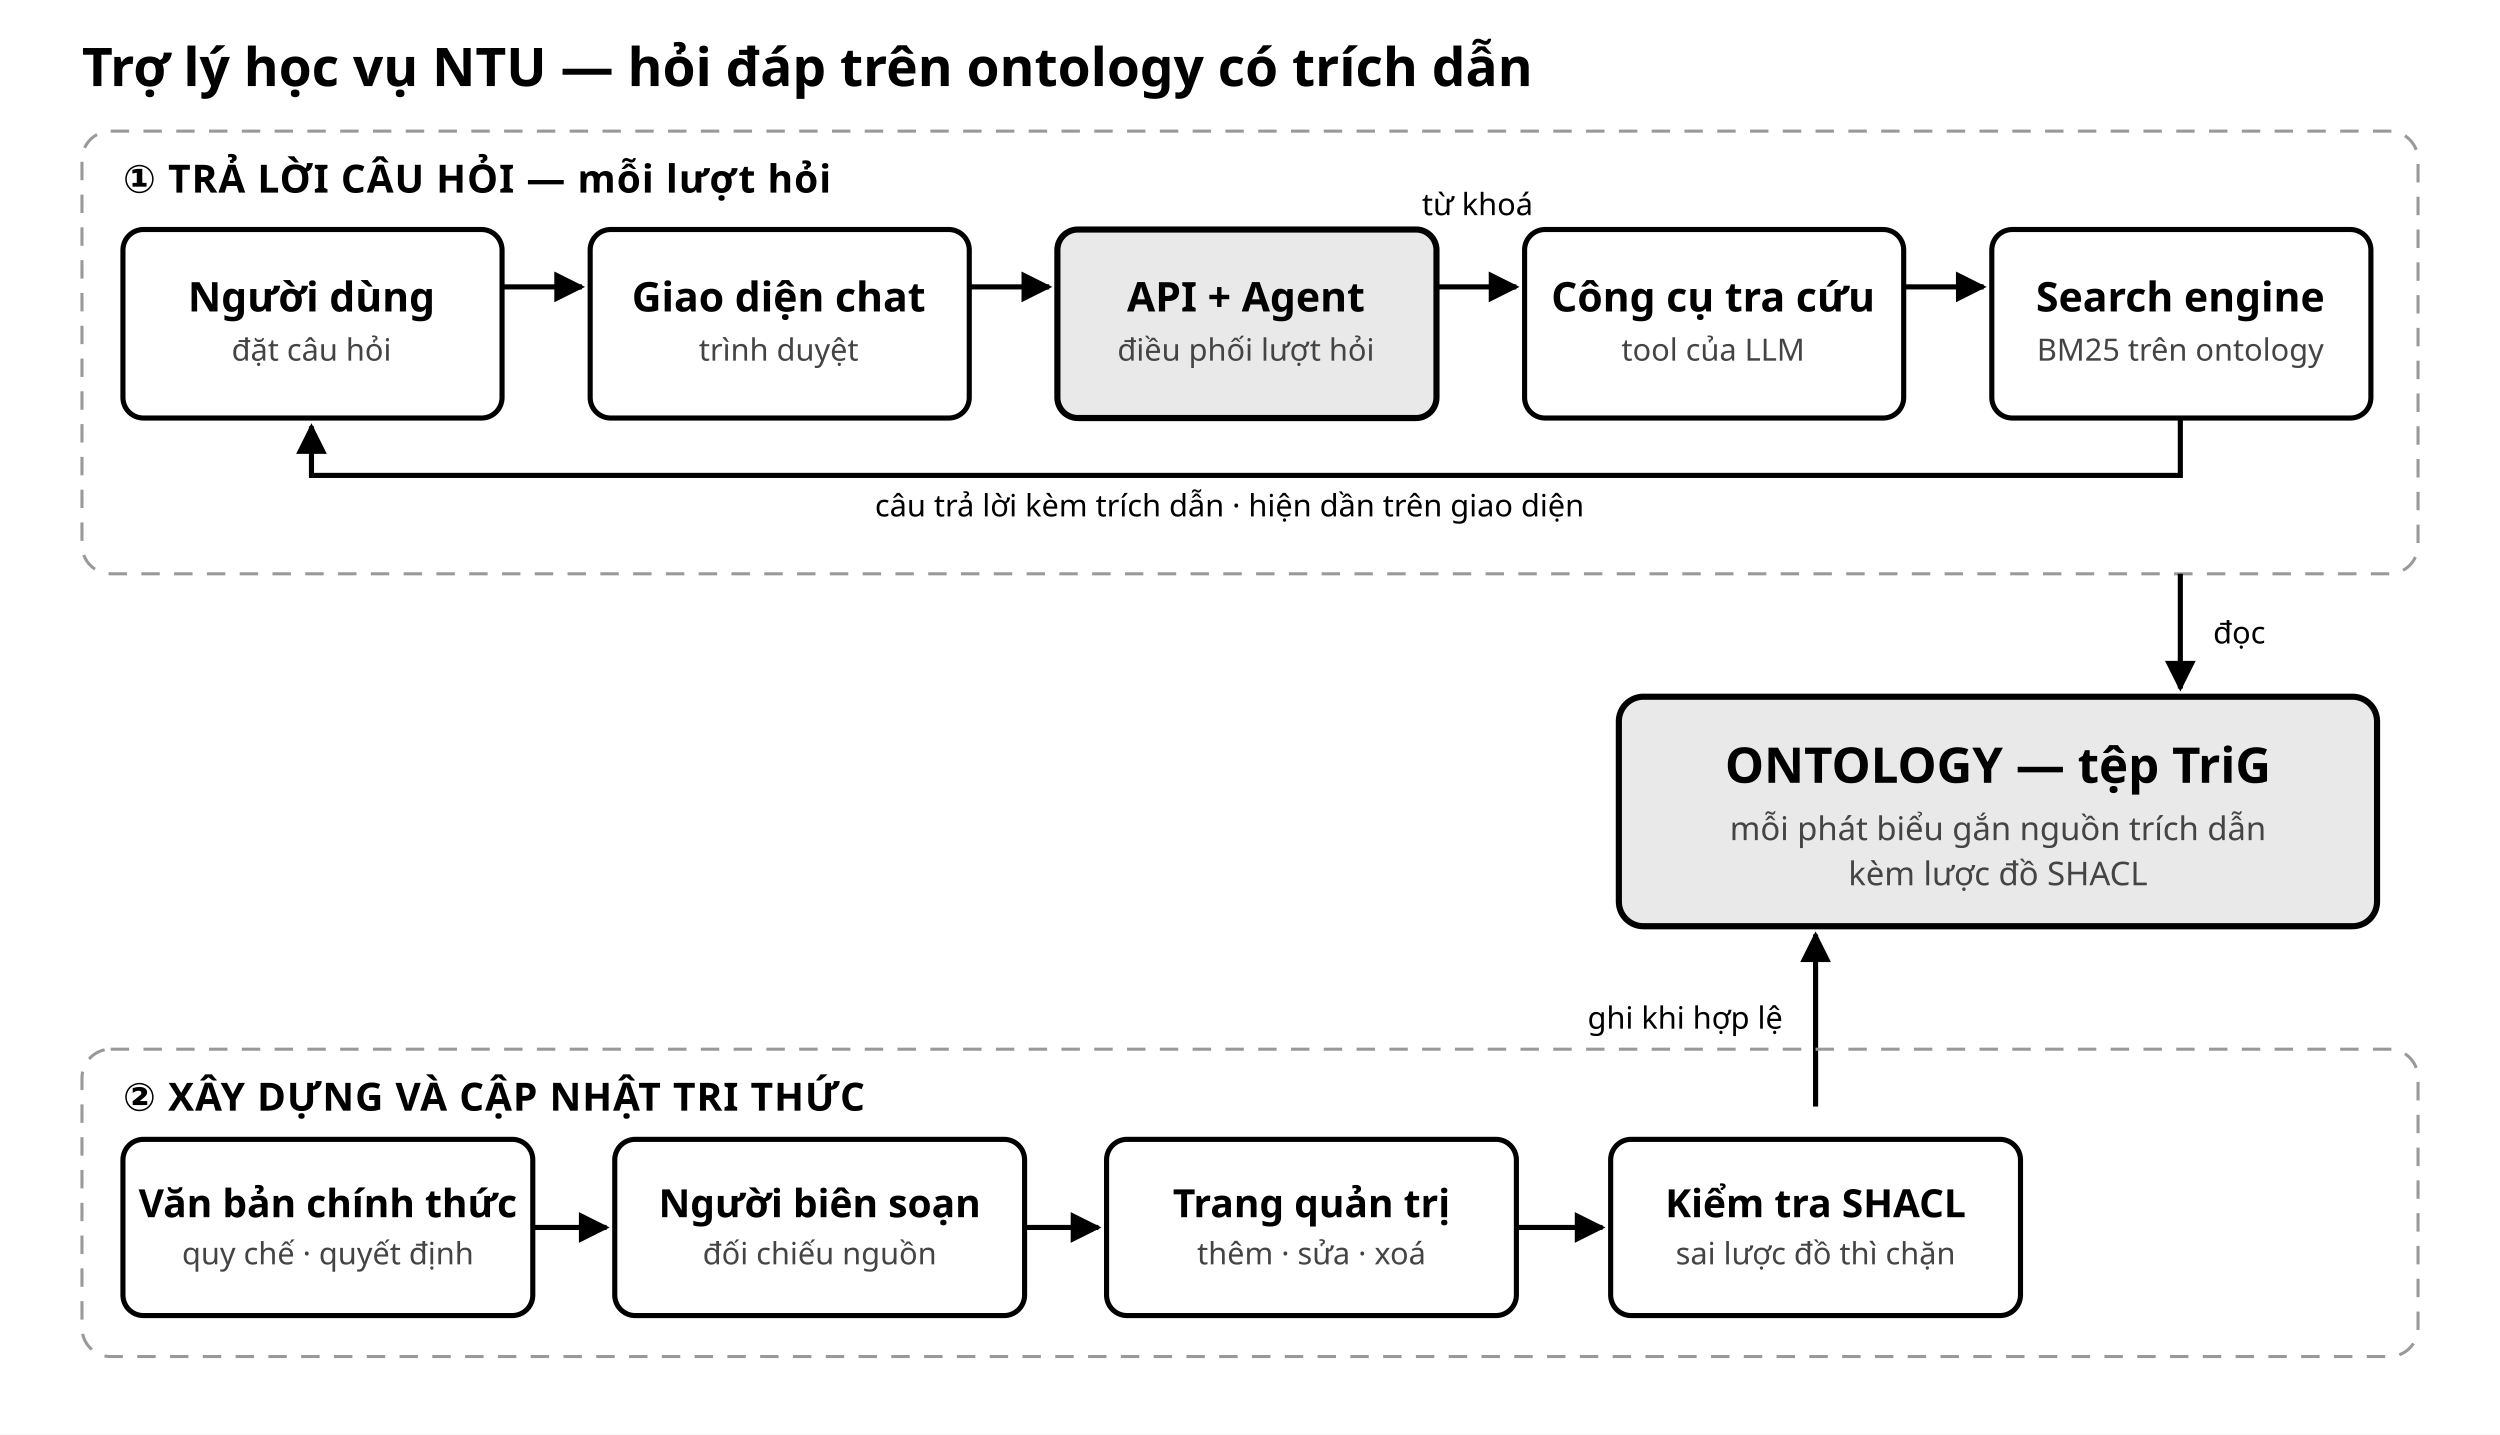
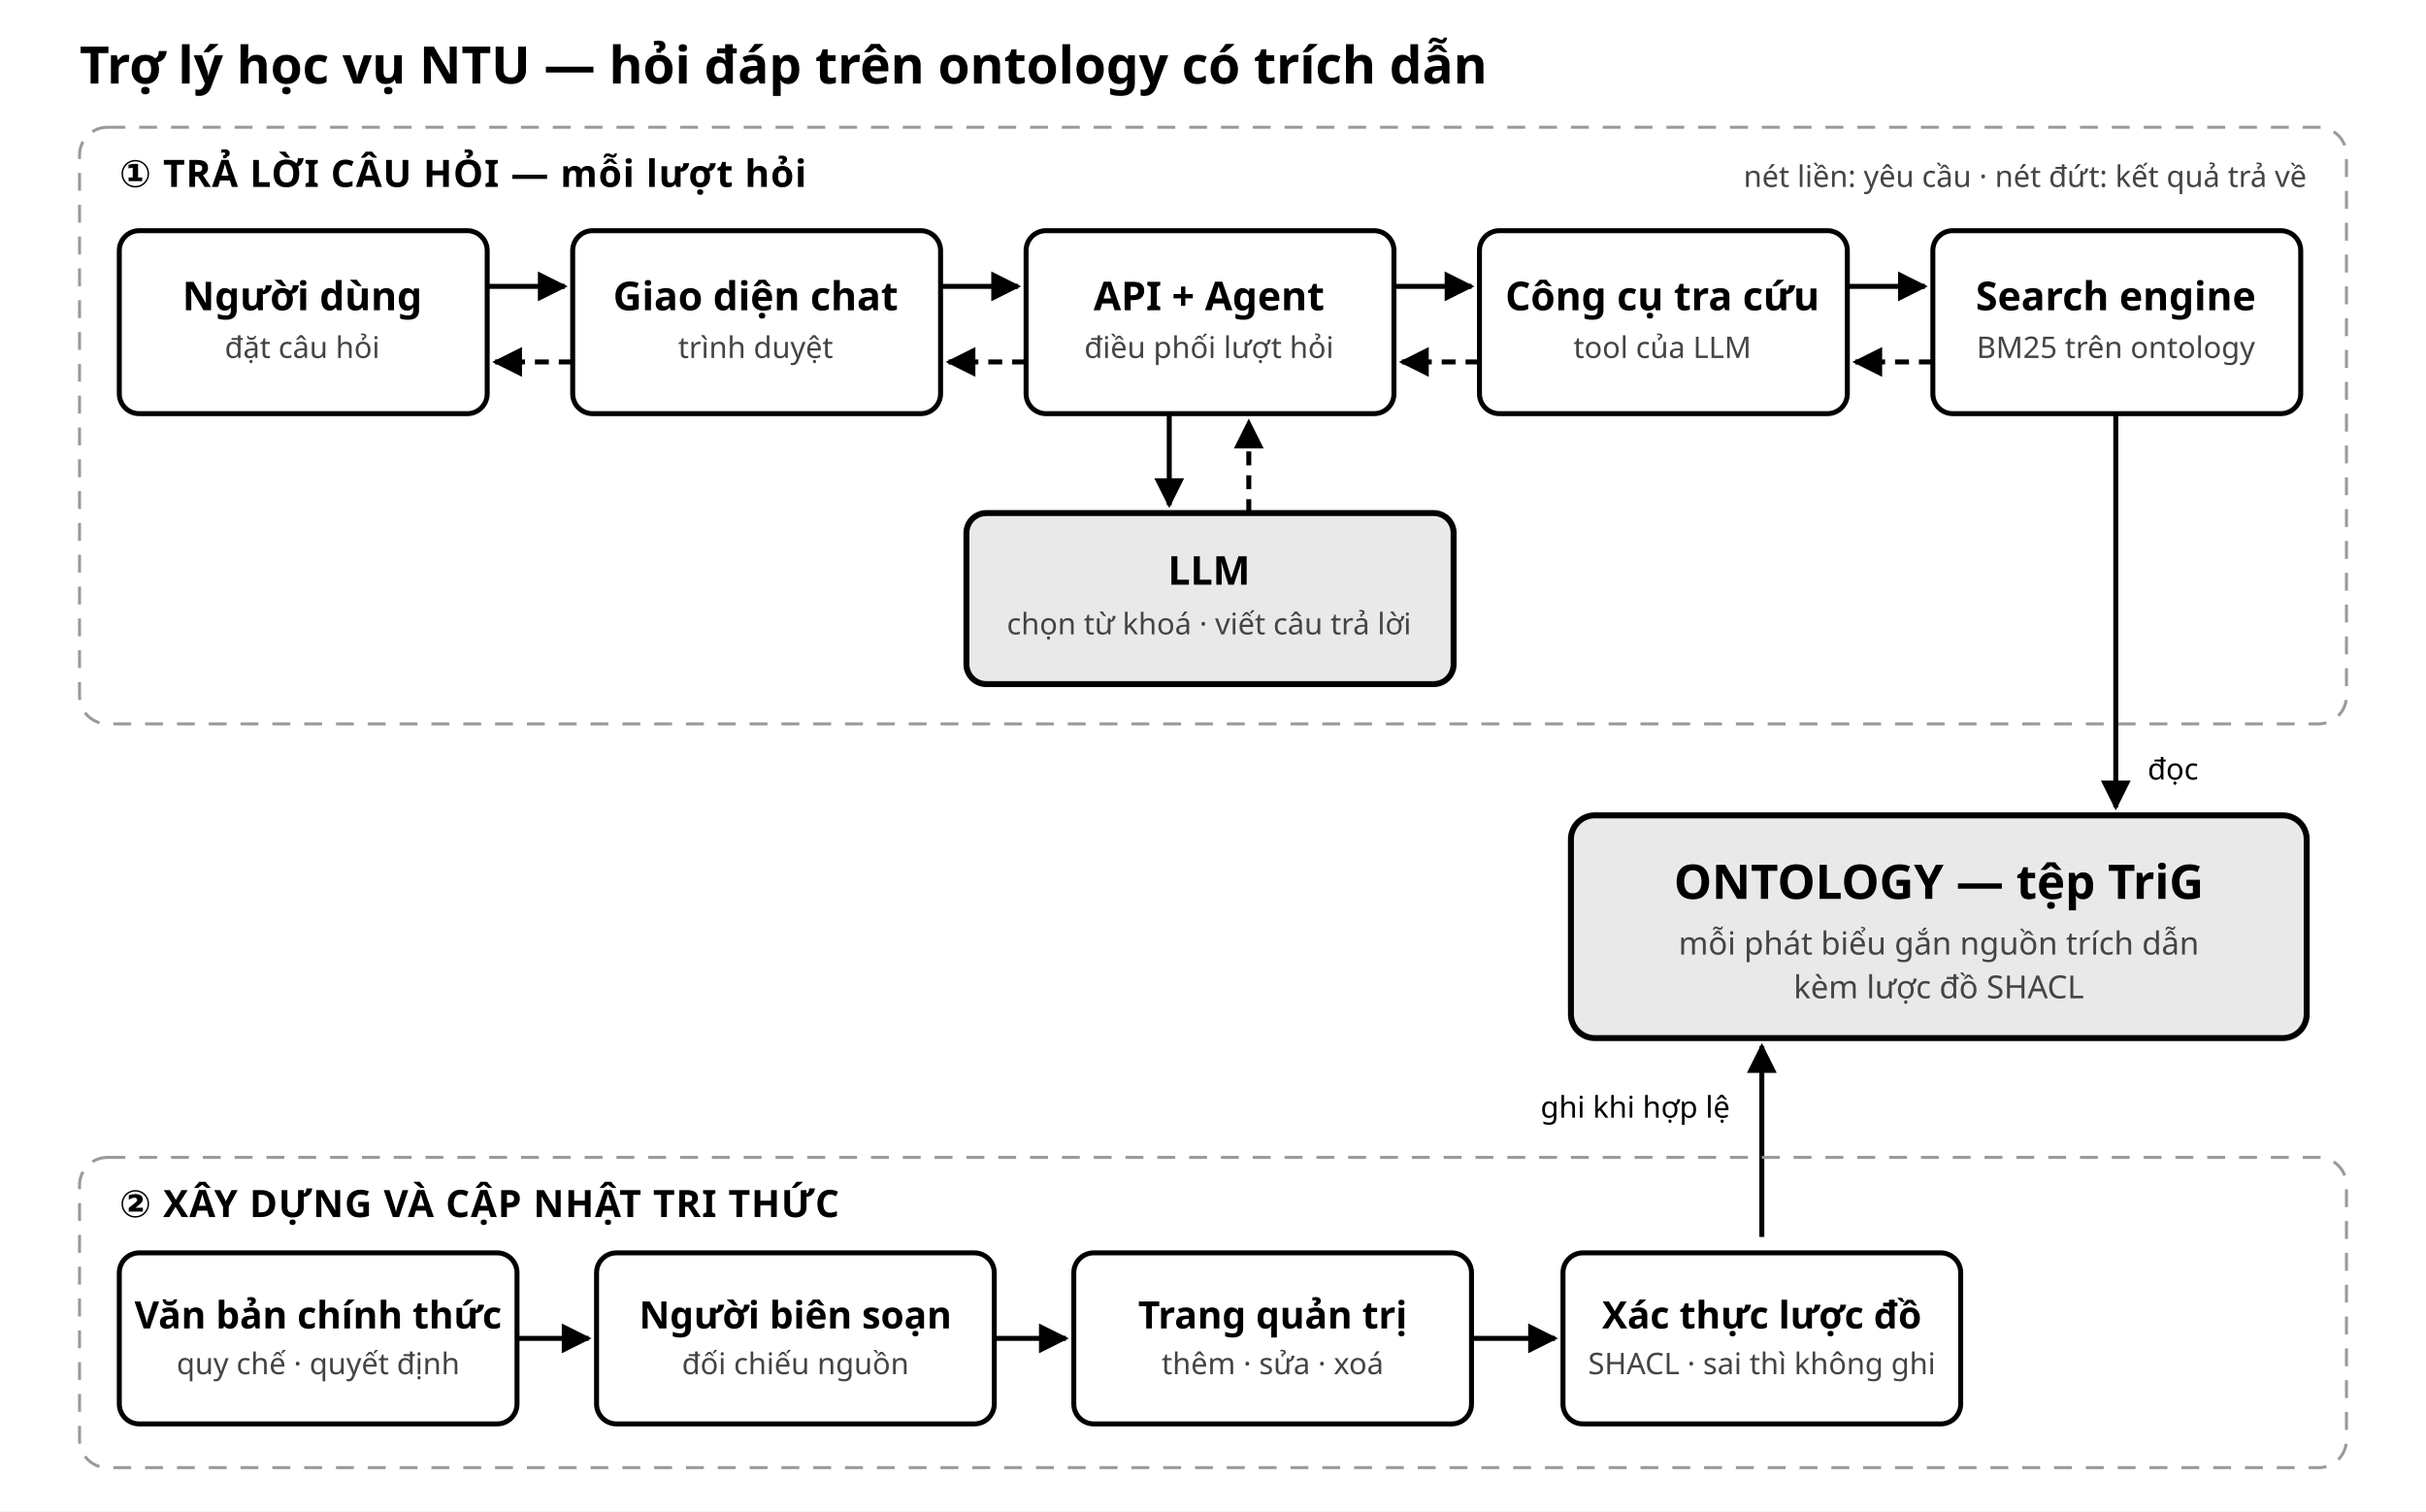
- <svg xmlns="http://www.w3.org/2000/svg" width="1220" height="700" viewBox="0 0 1220 700" font-family="Noto Sans, DejaVu Sans, sans-serif">
+ <svg xmlns="http://www.w3.org/2000/svg" width="1220" height="760" viewBox="0 0 1220 760" font-family="Noto Sans, DejaVu Sans, sans-serif">
  <defs>
    <marker id="mui" viewBox="0 0 10 10" refX="9" refY="5" markerWidth="6" markerHeight="6" orient="auto-start-reverse">
      <path d="M0 0 L10 5 L0 10 z" fill="#000000" />
    </marker>
    <style>
      .khoi  { fill: #ffffff; stroke: #000000; stroke-width: 2.5; }
      .dam   { fill: #e9e9e9; stroke: #000000; stroke-width: 3; }
      .ten   { fill: #000000; font-size: 20px; font-weight: 700; text-anchor: middle; }
      .phu   { fill: #444444; font-size: 15px; text-anchor: middle; }
      .nhan  { fill: #000000; font-size: 15px; text-anchor: middle; }
-       .duong { stroke: #000000; stroke-width: 2.5; fill: none; marker-end: url(#mui); }
+       .di    { stroke: #000000; stroke-width: 2.5; fill: none; marker-end: url(#mui); }
+       .ve    { stroke: #000000; stroke-width: 2.5; fill: none; marker-end: url(#mui); stroke-dasharray: 7 5; }
      .vung  { fill: none; stroke: #999999; stroke-width: 1.5; stroke-dasharray: 9 7; }
      .tenvung { fill: #000000; font-size: 19px; font-weight: 700; letter-spacing: 0.5px; }
    </style>
  </defs>
-   <rect width="1220" height="700" fill="#ffffff" />
+   <rect width="1220" height="760" fill="#ffffff" />
  <text x="40" y="42" style="font-size:26px; font-weight:700; fill:#000000">Trợ lý học vụ NTU — hỏi đáp trên ontology có trích dẫn</text>
-   <rect x="40" y="64" width="1140" height="216" rx="14" class="vung" />
+   <rect x="40" y="64" width="1140" height="300" rx="14" class="vung" />
  <text x="60" y="94" class="tenvung">① TRẢ LỜI CÂU HỎI — mỗi lượt hỏi</text>
+   <text x="1160" y="94" style="font-size:15px; fill:#444444; text-anchor:end">nét liền: yêu cầu · nét đứt: kết quả trả về</text>
  <g>
-     <rect x="60" y="112" width="185" height="92" rx="10" class="khoi" />
-     <text x="152" y="152" class="ten">Người dùng</text>
-     <text x="152" y="176" class="phu">đặt câu hỏi</text>
-     <rect x="288" y="112" width="185" height="92" rx="10" class="khoi" />
-     <text x="380" y="152" class="ten">Giao diện chat</text>
-     <text x="380" y="176" class="phu">trình duyệt</text>
-     <rect x="516" y="112" width="185" height="92" rx="10" class="dam" />
-     <text x="608" y="152" class="ten">API + Agent</text>
-     <text x="608" y="176" class="phu">điều phối lượt hỏi</text>
-     <rect x="744" y="112" width="185" height="92" rx="10" class="khoi" />
-     <text x="836" y="152" class="ten">Công cụ tra cứu</text>
-     <text x="836" y="176" class="phu">tool của LLM</text>
-     <rect x="972" y="112" width="185" height="92" rx="10" class="khoi" />
-     <text x="1064" y="152" class="ten">Search engine</text>
-     <text x="1064" y="176" class="phu">BM25 trên ontology</text>
+     <rect x="60" y="116" width="185" height="92" rx="10" class="khoi" />
+     <text x="152" y="156" class="ten">Người dùng</text>
+     <text x="152" y="180" class="phu">đặt câu hỏi</text>
+     <rect x="288" y="116" width="185" height="92" rx="10" class="khoi" />
+     <text x="380" y="156" class="ten">Giao diện chat</text>
+     <text x="380" y="180" class="phu">trình duyệt</text>
+     <rect x="516" y="116" width="185" height="92" rx="10" class="khoi" />
+     <text x="608" y="156" class="ten">API + Agent</text>
+     <text x="608" y="180" class="phu">điều phối lượt hỏi</text>
+     <rect x="744" y="116" width="185" height="92" rx="10" class="khoi" />
+     <text x="836" y="156" class="ten">Công cụ tra cứu</text>
+     <text x="836" y="180" class="phu">tool của LLM</text>
+     <rect x="972" y="116" width="185" height="92" rx="10" class="khoi" />
+     <text x="1064" y="156" class="ten">Search engine</text>
+     <text x="1064" y="180" class="phu">BM25 trên ontology</text>
+     <rect x="486" y="258" width="245" height="86" rx="10" class="dam" />
+     <text x="608" y="294" class="ten">LLM</text>
+     <text x="608" y="319" class="phu">chọn từ khoá · viết câu trả lời</text>
  </g>
-   <path class="duong" d="M245 140 H284" />
-   <path class="duong" d="M473 140 H512" />
-   <path class="duong" d="M701 140 H740" />
-   <text x="721" y="105" class="nhan">từ khoá</text>
-   <path class="duong" d="M929 140 H968" />
-   <path class="duong" d="M1064 204 V232 H152 V208" />
-   <text x="600" y="252" class="nhan">câu trả lời kèm trích dẫn · hiện dần trên giao diện</text>
-   <rect x="790" y="340" width="370" height="112" rx="12" class="dam" />
-   <text x="975" y="382" class="ten" style="font-size:24px">ONTOLOGY — tệp TriG</text>
-   <text x="975" y="410" class="phu" style="font-size:16px">mỗi phát biểu gắn nguồn trích dẫn</text>
-   <text x="975" y="432" class="phu" style="font-size:16px">kèm lược đồ SHACL</text>
-   <path class="duong" d="M1064 280 V336" />
-   <text x="1080" y="314" class="nhan" style="text-anchor:start">đọc</text>
-   <path class="duong" d="M886 540 V456" />
-   <text x="870" y="502" class="nhan" style="text-anchor:end">ghi khi hợp lệ</text>
-   <rect x="40" y="512" width="1140" height="150" rx="14" class="vung" />
-   <text x="60" y="542" class="tenvung">② XÂY DỰNG VÀ CẬP NHẬT TRI THỨC</text>
-   <rect x="60" y="556" width="200" height="86" rx="10" class="khoi" />
-   <text x="160" y="594" class="ten" style="font-size:19px">Văn bản chính thức</text>
-   <text x="160" y="617" class="phu">quy chế · quyết định</text>
-   <rect x="300" y="556" width="200" height="86" rx="10" class="khoi" />
-   <text x="400" y="594" class="ten" style="font-size:19px">Người biên soạn</text>
-   <text x="400" y="617" class="phu">đối chiếu nguồn</text>
-   <rect x="540" y="556" width="200" height="86" rx="10" class="khoi" />
-   <text x="640" y="594" class="ten" style="font-size:19px">Trang quản trị</text>
-   <text x="640" y="617" class="phu">thêm · sửa · xoá</text>
-   <rect x="786" y="556" width="200" height="86" rx="10" class="khoi" />
-   <text x="886" y="594" class="ten" style="font-size:19px">Kiểm tra SHACL</text>
-   <text x="886" y="617" class="phu">sai lược đồ thì chặn</text>
-   <path class="duong" d="M260 599 H296" />
-   <path class="duong" d="M500 599 H536" />
-   <path class="duong" d="M740 599 H782" />
+   <path class="di" d="M245 144 H284" />
+   <path class="di" d="M473 144 H512" />
+   <path class="di" d="M701 144 H740" />
+   <path class="di" d="M929 144 H968" />
+   <path class="ve" d="M288 182 H249" />
+   <path class="ve" d="M516 182 H477" />
+   <path class="ve" d="M744 182 H705" />
+   <path class="ve" d="M972 182 H933" />
+   <path class="di" d="M588 208 V254" />
+   <path class="ve" d="M628 258 V212" />
+   <rect x="790" y="410" width="370" height="112" rx="12" class="dam" />
+   <text x="975" y="452" class="ten" style="font-size:24px">ONTOLOGY — tệp TriG</text>
+   <text x="975" y="480" class="phu" style="font-size:16px">mỗi phát biểu gắn nguồn trích dẫn</text>
+   <text x="975" y="502" class="phu" style="font-size:16px">kèm lược đồ SHACL</text>
+   <path class="di" d="M1064 208 V406" />
+   <text x="1080" y="392" class="nhan" style="text-anchor:start">đọc</text>
+   <path class="di" d="M886 622 V526" />
+   <text x="870" y="562" class="nhan" style="text-anchor:end">ghi khi hợp lệ</text>
+   <rect x="40" y="582" width="1140" height="156" rx="14" class="vung" />
+   <text x="60" y="612" class="tenvung">② XÂY DỰNG VÀ CẬP NHẬT TRI THỨC</text>
+   <rect x="60" y="630" width="200" height="86" rx="10" class="khoi" />
+   <text x="160" y="668" class="ten" style="font-size:19px">Văn bản chính thức</text>
+   <text x="160" y="691" class="phu">quy chế · quyết định</text>
+   <rect x="300" y="630" width="200" height="86" rx="10" class="khoi" />
+   <text x="400" y="668" class="ten" style="font-size:19px">Người biên soạn</text>
+   <text x="400" y="691" class="phu">đối chiếu nguồn</text>
+   <rect x="540" y="630" width="200" height="86" rx="10" class="khoi" />
+   <text x="640" y="668" class="ten" style="font-size:19px">Trang quản trị</text>
+   <text x="640" y="691" class="phu">thêm · sửa · xoá</text>
+   <rect x="786" y="630" width="200" height="86" rx="10" class="khoi" />
+   <text x="886" y="668" class="ten" style="font-size:19px">Xác thực lược đồ</text>
+   <text x="886" y="691" class="phu">SHACL · sai thì không ghi</text>
+   <path class="di" d="M260 673 H296" />
+   <path class="di" d="M500 673 H536" />
+   <path class="di" d="M740 673 H782" />
</svg>
